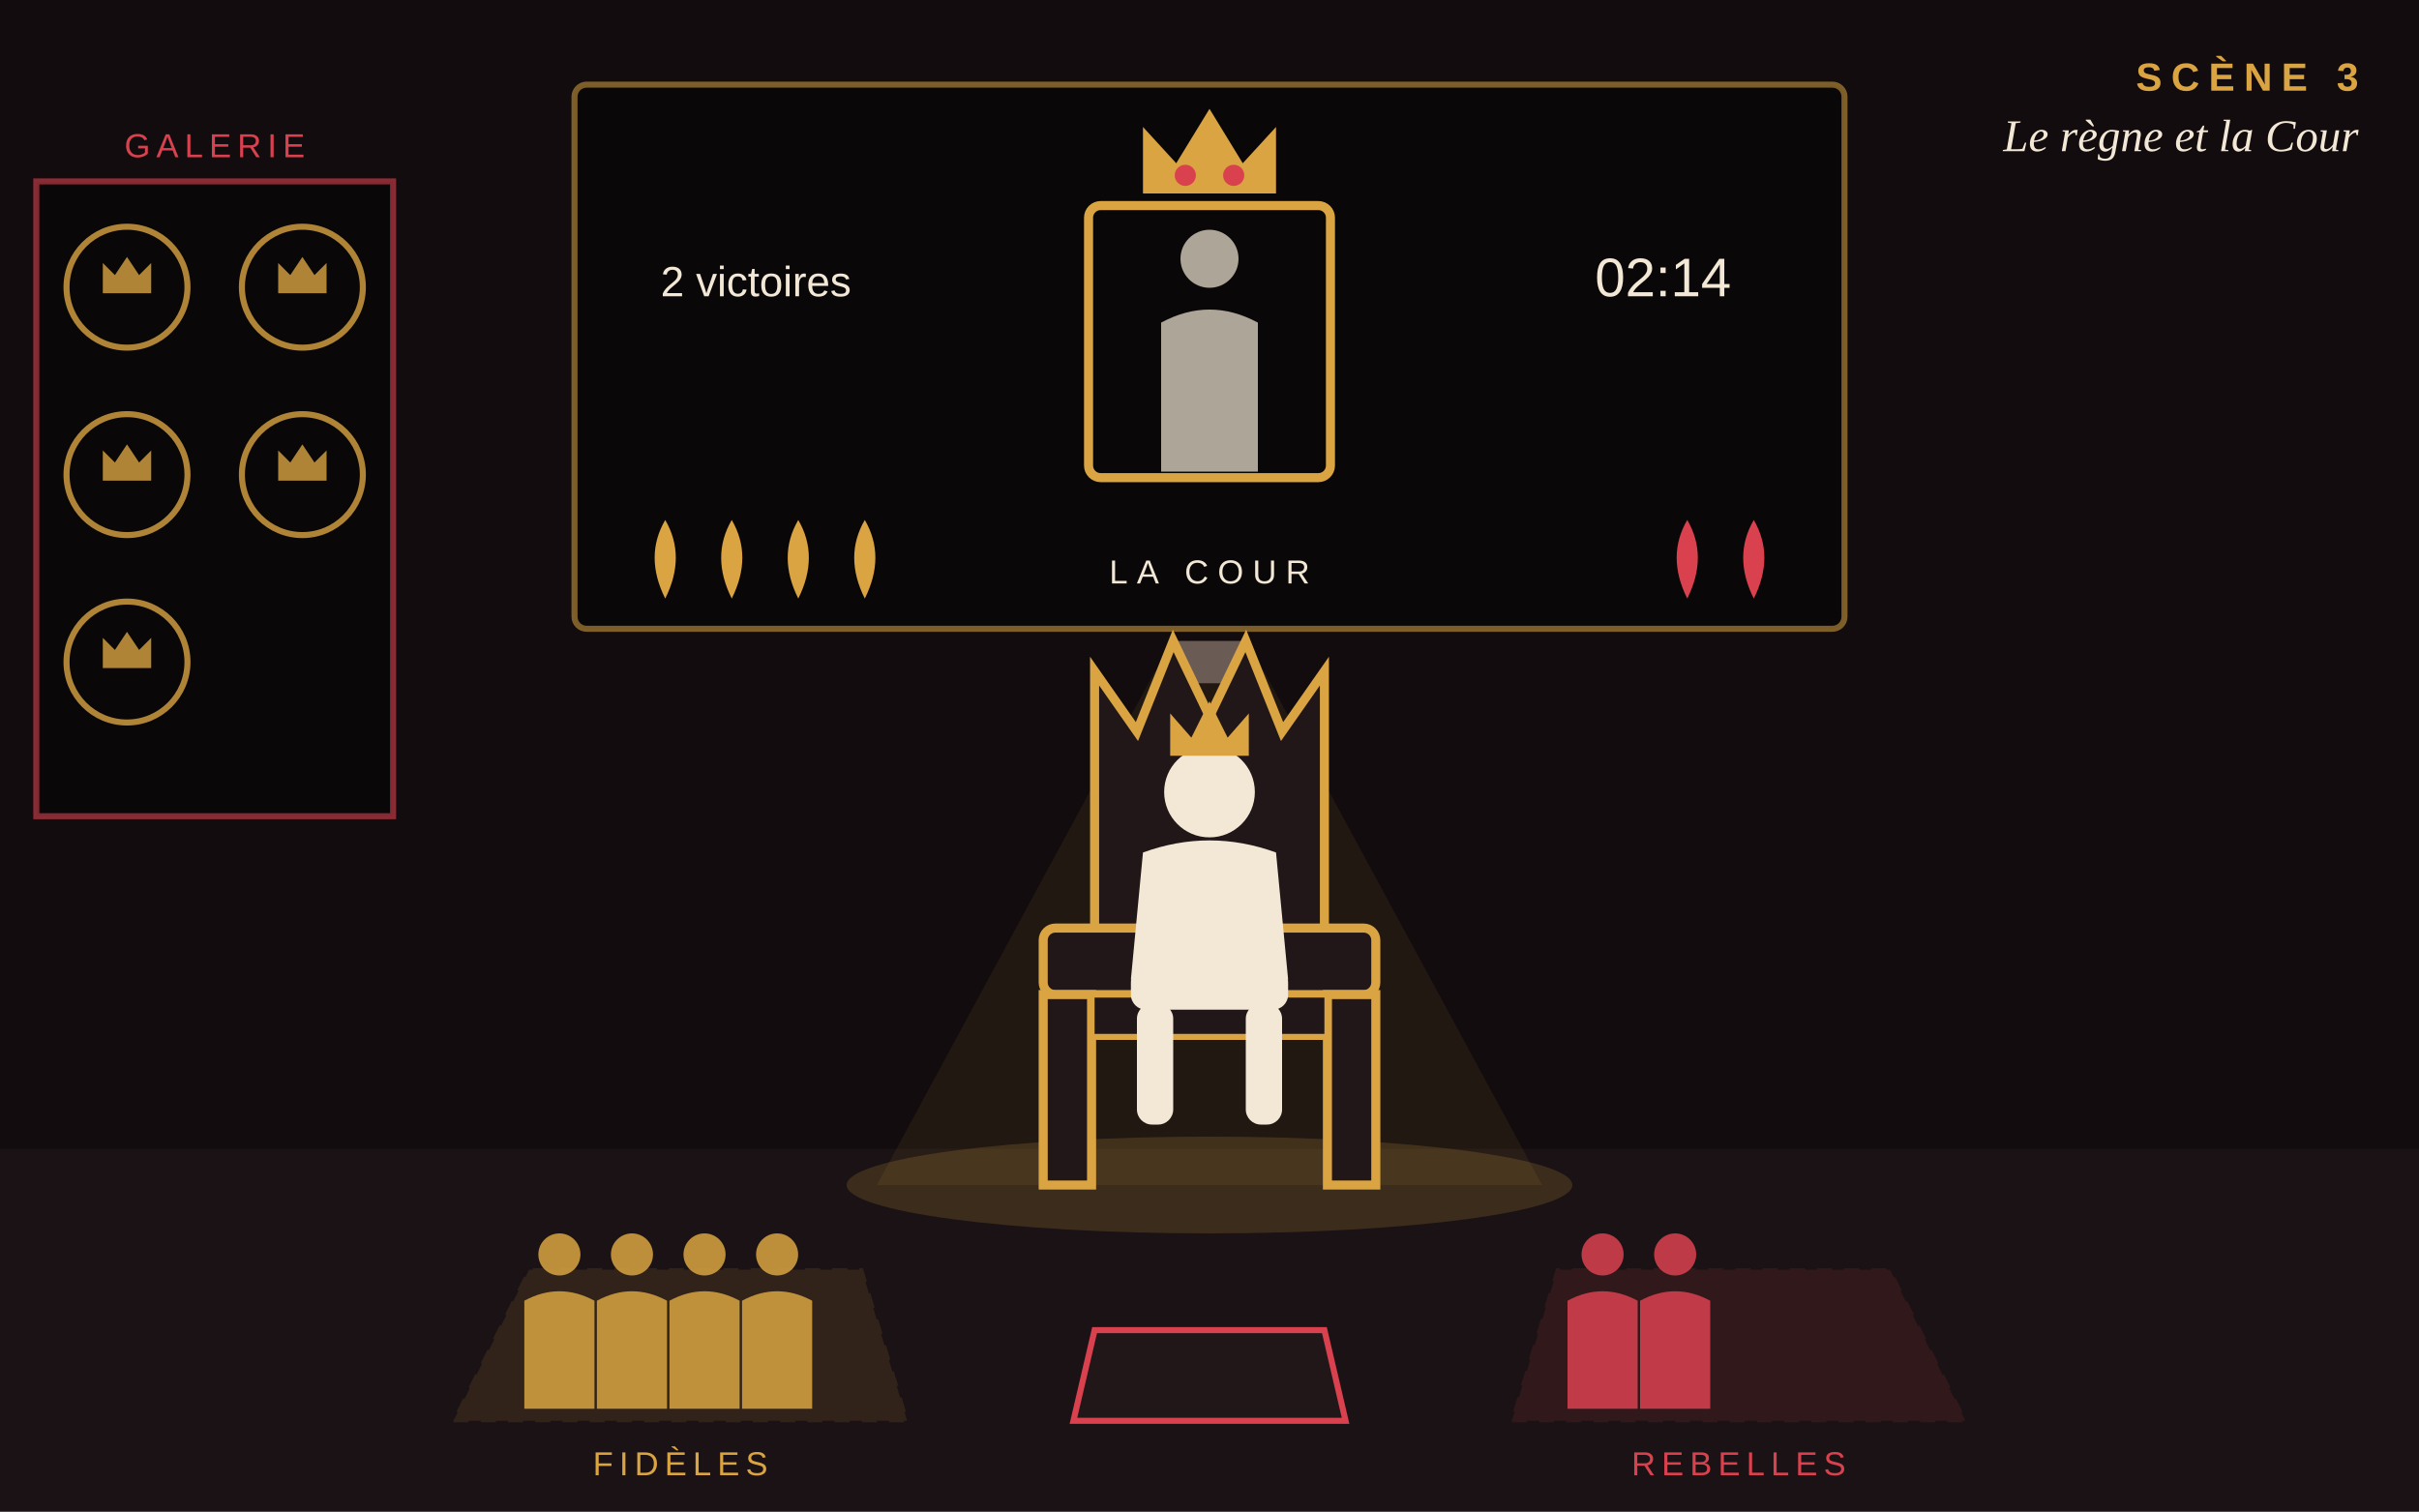
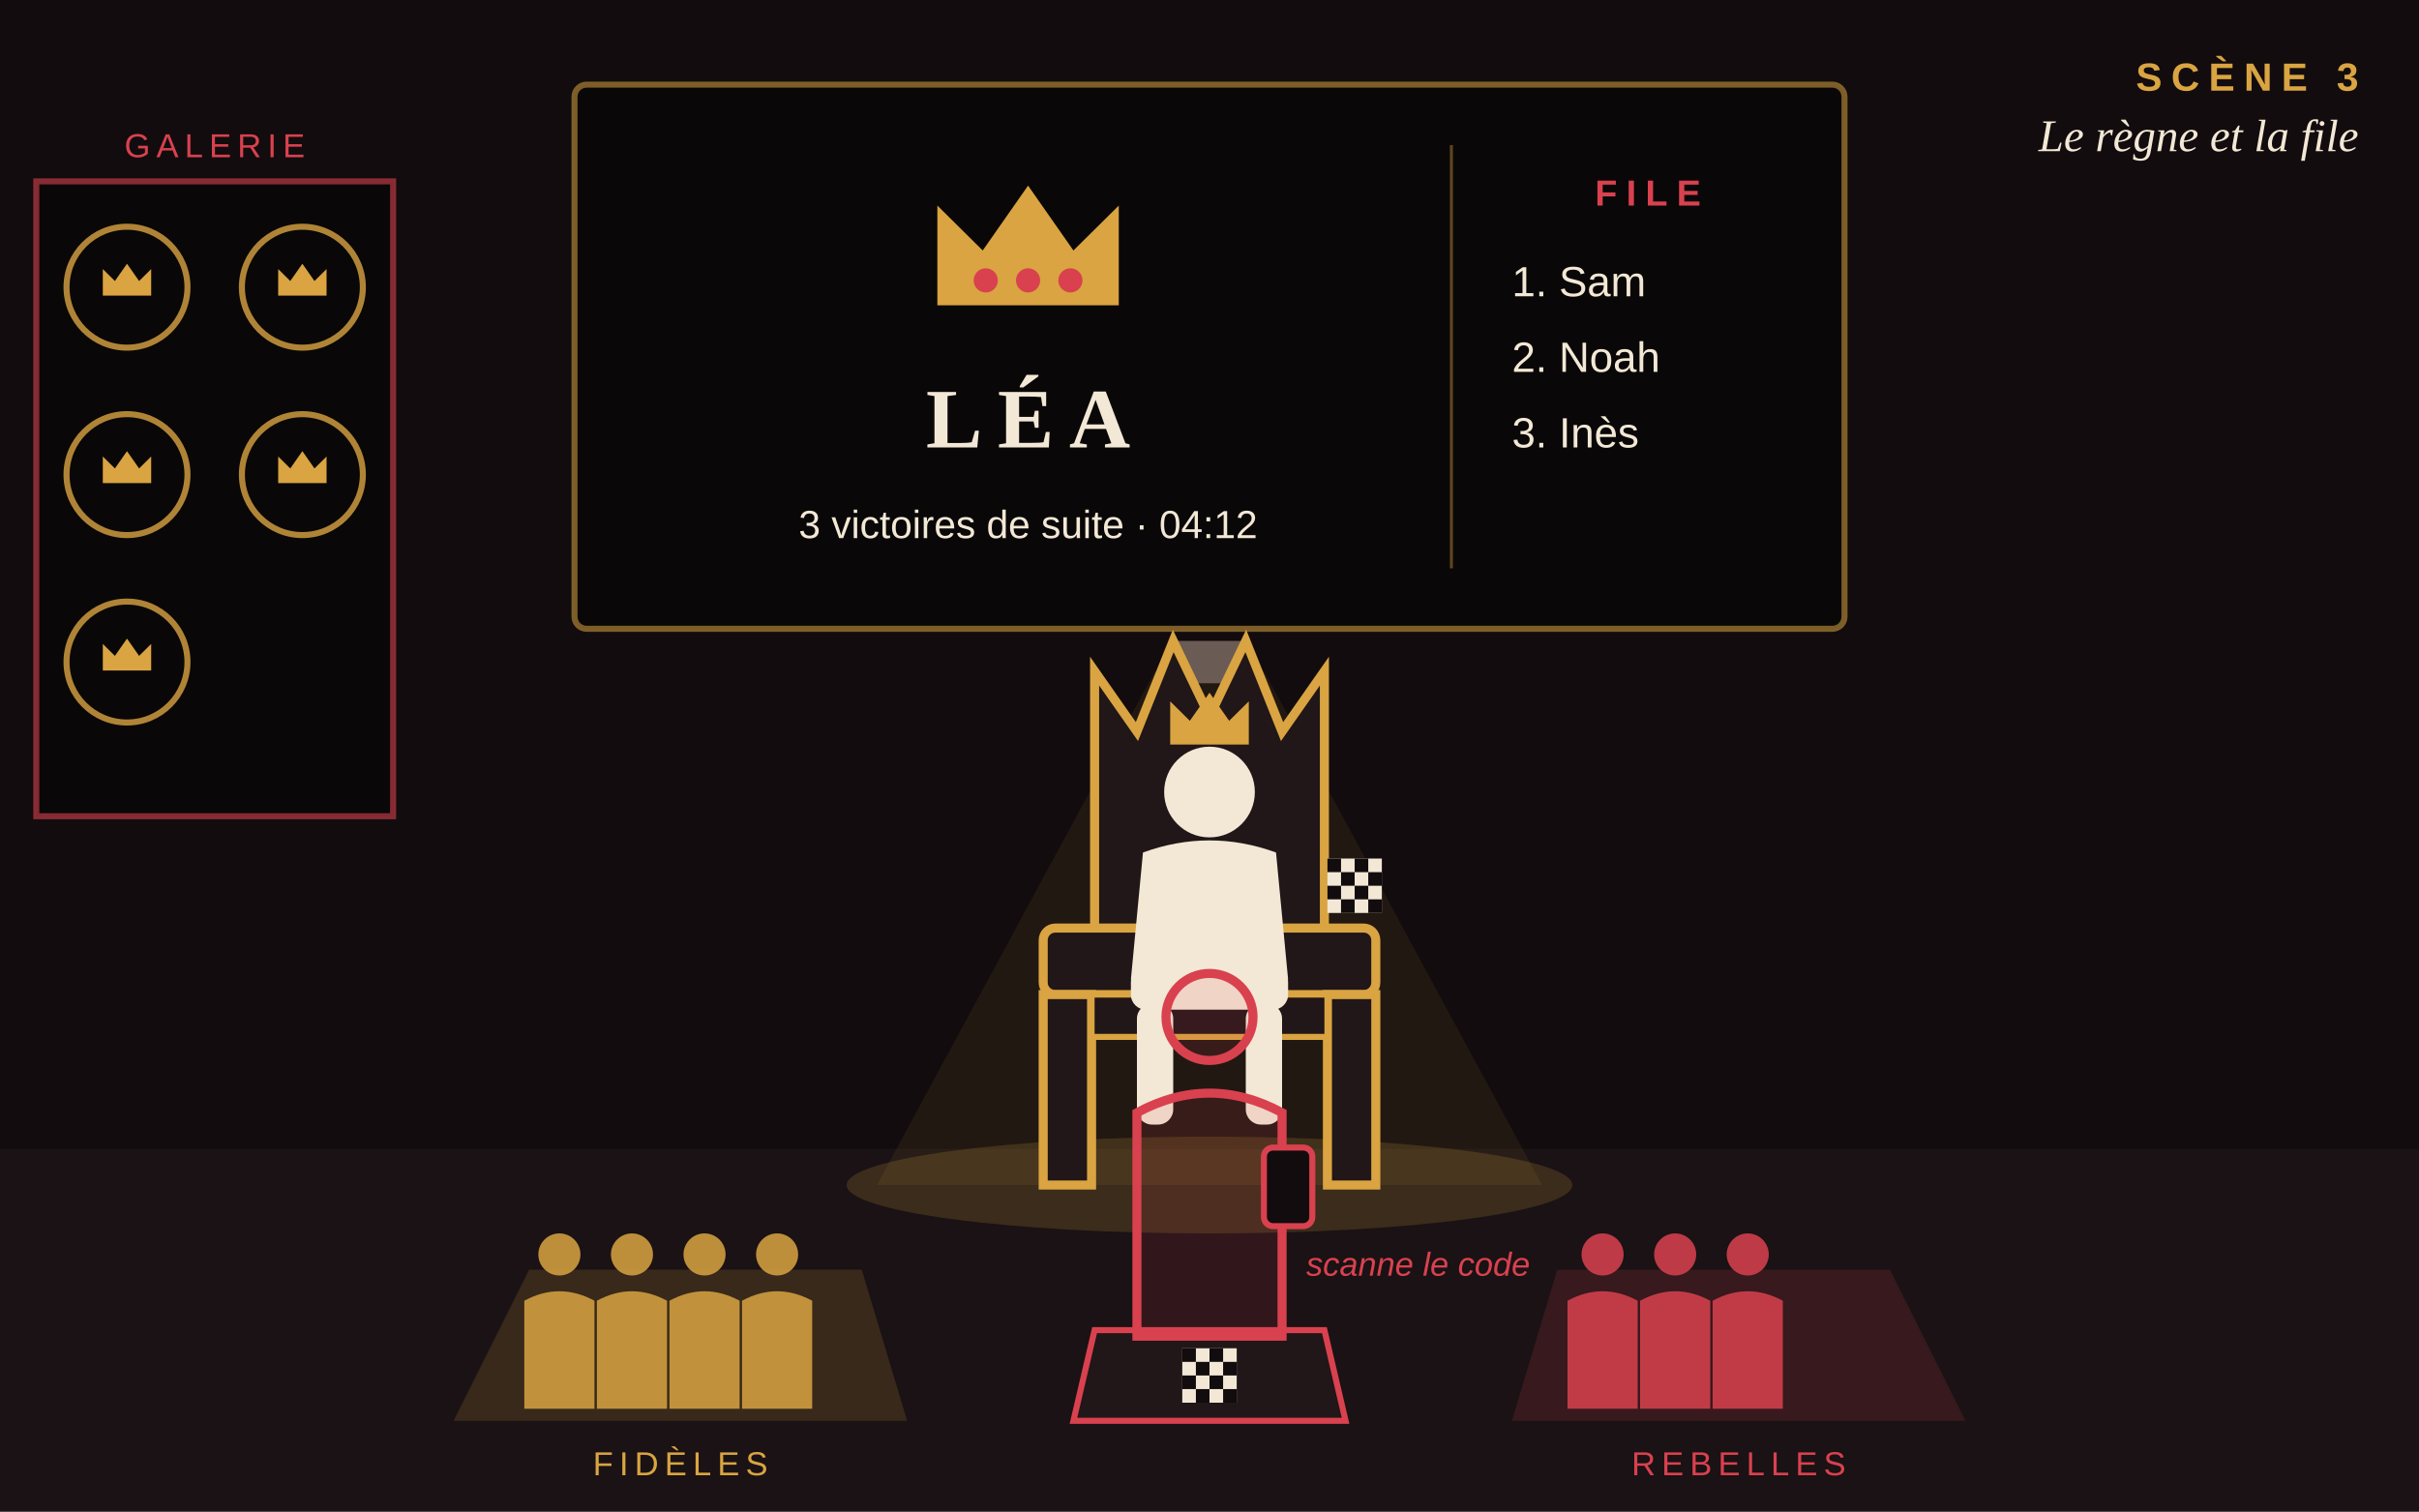
- <svg xmlns="http://www.w3.org/2000/svg" viewBox="0 0 800 500" width="800" height="500" role="img" aria-label="Scène 3 : Le règne et la Cour">
+ <svg xmlns="http://www.w3.org/2000/svg" viewBox="0 0 800 500" width="800" height="500" role="img" aria-label="Scène 3 : Le règne et la file">
  <rect width="800" height="500" fill="#120C0E" />
  <rect x="0" y="380" width="800" height="120" fill="#1A1214" />
  <rect x="12" y="60" width="118" height="210" fill="#0A0708" stroke="#D9414F" stroke-opacity="0.6" stroke-width="2" />
  <text x="71" y="52" font-family="Calibri, Arial, sans-serif" font-size="11" fill="#D9414F" text-anchor="middle" font-weight="normal" font-style="normal" letter-spacing="2" opacity="1">GALERIE</text>
  <circle cx="42" cy="95" r="20" fill="none" stroke="#D9A441" stroke-width="2" opacity="0.8" />
-   <path d="M34,97 L34,87 L38,91 L42,85 L46,91 L50,87 L50,97 Z" fill="#D9A441" opacity="0.8" />
+   <path d="M34.0,97.8 L34.0,89 L38.0,92.96 L42,87.24 L46.0,92.96 L50.0,89 L50.0,97.8 Z" fill="#D9A441" />
  <circle cx="100" cy="95" r="20" fill="none" stroke="#D9A441" stroke-width="2" opacity="0.8" />
-   <path d="M92,97 L92,87 L96,91 L100,85 L104,91 L108,87 L108,97 Z" fill="#D9A441" opacity="0.8" />
+   <path d="M92.0,97.8 L92.0,89 L96.0,92.96 L100,87.24 L104.0,92.96 L108.0,89 L108.0,97.8 Z" fill="#D9A441" />
  <circle cx="42" cy="157" r="20" fill="none" stroke="#D9A441" stroke-width="2" opacity="0.8" />
-   <path d="M34,159 L34,149 L38,153 L42,147 L46,153 L50,149 L50,159 Z" fill="#D9A441" opacity="0.8" />
+   <path d="M34.0,159.8 L34.0,151 L38.0,154.96 L42,149.24 L46.0,154.96 L50.0,151 L50.0,159.8 Z" fill="#D9A441" />
  <circle cx="100" cy="157" r="20" fill="none" stroke="#D9A441" stroke-width="2" opacity="0.8" />
-   <path d="M92,159 L92,149 L96,153 L100,147 L104,153 L108,149 L108,159 Z" fill="#D9A441" opacity="0.8" />
+   <path d="M92.0,159.8 L92.0,151 L96.0,154.96 L100,149.24 L104.0,154.96 L108.0,151 L108.0,159.8 Z" fill="#D9A441" />
  <circle cx="42" cy="219" r="20" fill="none" stroke="#D9A441" stroke-width="2" opacity="0.8" />
-   <path d="M34,221 L34,211 L38,215 L42,209 L46,215 L50,211 L50,221 Z" fill="#D9A441" opacity="0.8" />
+   <path d="M34.0,221.8 L34.0,213 L38.0,216.96 L42,211.24 L46.0,216.96 L50.0,213 L50.0,221.8 Z" fill="#D9A441" />
  <rect x="190" y="28" width="420" height="180" rx="4" fill="#0A0708" stroke="#D9A441" stroke-opacity="0.55" stroke-width="2" />
-   <rect x="360.0" y="68" width="80" height="90" rx="4" fill="none" stroke="#D9A441" stroke-width="3" />
-   <circle cx="400.0" cy="85.6" r="9.6" fill="#F2E8D5" opacity="0.7" />
-   <path d="M384.0,156 L384.0,106.72 Q400.0,98.08 416.0,106.72 L416.0,156 Z" fill="#F2E8D5" opacity="0.7" />
-   <path d="M378.0,64 L378.0,42 L389.0,54 L400.0,36 L411.0,54 L422.0,42 L422.0,64 Z" fill="#D9A441" />
-   <circle cx="392.0" cy="58" r="3.5" fill="#D9414F" />
-   <circle cx="408.0" cy="58" r="3.5" fill="#D9414F" />
-   <text x="250" y="98" font-family="Calibri, Arial, sans-serif" font-size="14" fill="#F2E8D5" text-anchor="middle" font-weight="normal" font-style="normal" letter-spacing="0" opacity="1">2 victoires</text>
-   <text x="550" y="98" font-family="Calibri, Arial, sans-serif" font-size="18" fill="#F2E8D5" text-anchor="middle" font-weight="normal" font-style="normal" letter-spacing="0" opacity="1">02:14</text>
-   <path d="M220,198 q-7,-14 0,-26 q7,12 0,26" fill="#D9A441" />
-   <path d="M242,198 q-7,-14 0,-26 q7,12 0,26" fill="#D9A441" />
-   <path d="M264,198 q-7,-14 0,-26 q7,12 0,26" fill="#D9A441" />
-   <path d="M286,198 q-7,-14 0,-26 q7,12 0,26" fill="#D9A441" />
-   <path d="M580,198 q-7,-14 0,-26 q7,12 0,26" fill="#D9414F" />
-   <path d="M558,198 q-7,-14 0,-26 q7,12 0,26" fill="#D9414F" />
-   <text x="400.0" y="193" font-family="Calibri, Arial, sans-serif" font-size="11" fill="#F2E8D5" text-anchor="middle" font-weight="normal" font-style="normal" letter-spacing="3" opacity="1">LA COUR</text>
+   <path d="M310.0,101.0 L310.0,68 L325.0,82.85 L340,61.4 L355.0,82.85 L370.0,68 L370.0,101.0 Z" fill="#D9A441" />
+   <circle cx="326" cy="92.75" r="4" fill="#D9414F" />
+   <circle cx="340" cy="92.75" r="4" fill="#D9414F" />
+   <circle cx="354" cy="92.75" r="4" fill="#D9414F" />
+   <text x="340" y="148" font-family="Georgia, 'Times New Roman', serif" font-size="28" fill="#F2E8D5" text-anchor="middle" font-weight="bold" font-style="normal" letter-spacing="5" opacity="1">LÉA</text>
+   <text x="340" y="178" font-family="Calibri, Arial, sans-serif" font-size="13" fill="#F2E8D5" text-anchor="middle" font-weight="normal" font-style="normal" letter-spacing="0" opacity="1">3 victoires de suite · 04:12</text>
+   <line x1="480" y1="48" x2="480" y2="188" stroke="#D9A441" stroke-opacity="0.4" />
+   <text x="545" y="68" font-family="Calibri, Arial, sans-serif" font-size="12" fill="#D9414F" text-anchor="middle" font-weight="bold" font-style="normal" letter-spacing="3" opacity="1">FILE</text>
+   <text x="500" y="98" font-family="Calibri, Arial, sans-serif" font-size="14" fill="#F2E8D5" text-anchor="start" font-weight="normal" font-style="normal" letter-spacing="0" opacity="1">1. Sam</text>
+   <text x="500" y="123" font-family="Calibri, Arial, sans-serif" font-size="14" fill="#F2E8D5" text-anchor="start" font-weight="normal" font-style="normal" letter-spacing="0" opacity="1">2. Noah</text>
+   <text x="500" y="148" font-family="Calibri, Arial, sans-serif" font-size="14" fill="#F2E8D5" text-anchor="start" font-weight="normal" font-style="normal" letter-spacing="0" opacity="1">3. Inès</text>
  <polygon points="382,222 418,222 510,392 290,392" fill="#D9A441" opacity="0.08" />
  <ellipse cx="400" cy="392" rx="120" ry="16" fill="#D9A441" opacity="0.176" />
  <rect x="386" y="212" width="28" height="14" rx="3" fill="#6B5B55" />
-   <path d="M362.0,312.0 L362.0,222.0 L376.0,242.0 L388.0,212.0 L400,237.0 L412.0,212.0 L424.0,242.0 L438.0,222.0 L438.0,312.0 Z" fill="#211618" stroke="#D9A441" stroke-width="3" />
-   <rect x="345.0" y="307.0" width="110.0" height="22.0" rx="4" fill="#211618" stroke="#D9A441" stroke-width="3" />
-   <rect x="345.0" y="329.0" width="16.0" height="63.0" fill="#211618" stroke="#D9A441" stroke-width="3" />
-   <rect x="439.0" y="329.0" width="16.0" height="63.0" fill="#211618" stroke="#D9A441" stroke-width="3" />
-   <rect x="361.0" y="329.0" width="78.0" height="14.0" fill="#211618" stroke="#D9A441" stroke-width="2" />
-   <circle cx="442.0" cy="318.0" r="0" fill="#D9414F" />
-   <circle cx="442.0" cy="318.0" r="0" fill="#D9A441" />
-   <circle cx="442.0" cy="318.0" r="0" fill="#F2E8D5" />
-   <circle cx="400" cy="262" r="15" fill="#F2E8D5" opacity="1" />
-   <path d="M378,282 Q400,274 422,282 L426,324 L374,324 Z" fill="#F2E8D5" opacity="1" />
-   <rect x="374" y="320" width="52" height="14" rx="5" fill="#F2E8D5" opacity="1" />
-   <rect x="376" y="332" width="12" height="40" rx="5" fill="#F2E8D5" opacity="1" />
-   <rect x="412" y="332" width="12" height="40" rx="5" fill="#F2E8D5" opacity="1" />
-   <path d="M387,250 L387,236 L394,244 L400,232 L406,244 L413,236 L413,250 Z" fill="#D9A441" />
-   <path d="M150,470 L300,470 L285,420 L175,420 Z" fill="#D9A441" opacity="0.12" stroke="#D9A441" stroke-dasharray="5 4" />
-   <path d="M500,470 L650,470 L625,420 L515,420 Z" fill="#D9414F" opacity="0.12" stroke="#D9414F" stroke-dasharray="5 4" />
+   <path d="M362,312 L362,222 L376,242 L388,212 L400,237 L412,212 L424,242 L438,222 L438,312 Z" fill="#211618" stroke="#D9A441" stroke-width="3" />
+   <rect x="345" y="307" width="110" height="22" rx="4" fill="#211618" stroke="#D9A441" stroke-width="3" />
+   <rect x="345" y="329" width="16" height="63" fill="#211618" stroke="#D9A441" stroke-width="3" />
+   <rect x="439" y="329" width="16" height="63" fill="#211618" stroke="#D9A441" stroke-width="3" />
+   <rect x="361" y="329" width="78" height="14" fill="#211618" stroke="#D9A441" stroke-width="2" />
+   <rect x="439" y="284" width="18" height="18" fill="#F2E8D5" />
+   <rect x="439.0" y="284.0" width="4.5" height="4.5" fill="#120C0E" />
+   <rect x="448.0" y="284.0" width="4.5" height="4.5" fill="#120C0E" />
+   <rect x="443.5" y="288.5" width="4.5" height="4.5" fill="#120C0E" />
+   <rect x="452.5" y="288.5" width="4.5" height="4.5" fill="#120C0E" />
+   <rect x="439.0" y="293.0" width="4.5" height="4.5" fill="#120C0E" />
+   <rect x="448.0" y="293.0" width="4.5" height="4.5" fill="#120C0E" />
+   <rect x="443.5" y="297.5" width="4.5" height="4.5" fill="#120C0E" />
+   <rect x="452.5" y="297.5" width="4.5" height="4.5" fill="#120C0E" />
+   <path d="M150,470 L300,470 L285,420 L175,420 Z" fill="#D9A441" opacity="0.16" />
+   <path d="M500,470 L650,470 L625,420 L515,420 Z" fill="#D9414F" opacity="0.16" />
  <text x="225" y="488" font-family="Calibri, Arial, sans-serif" font-size="11" fill="#D9A441" text-anchor="middle" font-weight="normal" font-style="normal" letter-spacing="2" opacity="1">FIDÈLES</text>
  <text x="575" y="488" font-family="Calibri, Arial, sans-serif" font-size="11" fill="#D9414F" text-anchor="middle" font-weight="normal" font-style="normal" letter-spacing="2" opacity="1">REBELLES</text>
  <circle cx="185" cy="414.96" r="6.96" fill="#D9A441" opacity="0.85" />
  <path d="M173.4,466 L173.4,430.272 Q185,424.008 196.6,430.272 L196.6,466 Z" fill="#D9A441" opacity="0.85" />
  <circle cx="209" cy="414.96" r="6.96" fill="#D9A441" opacity="0.85" />
  <path d="M197.4,466 L197.4,430.272 Q209,424.008 220.6,430.272 L220.6,466 Z" fill="#D9A441" opacity="0.85" />
  <circle cx="233" cy="414.96" r="6.96" fill="#D9A441" opacity="0.85" />
  <path d="M221.4,466 L221.4,430.272 Q233,424.008 244.6,430.272 L244.6,466 Z" fill="#D9A441" opacity="0.85" />
  <circle cx="257" cy="414.96" r="6.96" fill="#D9A441" opacity="0.85" />
  <path d="M245.4,466 L245.4,430.272 Q257,424.008 268.6,430.272 L268.6,466 Z" fill="#D9A441" opacity="0.85" />
  <circle cx="530" cy="414.96" r="6.96" fill="#D9414F" opacity="0.85" />
  <path d="M518.4,466 L518.4,430.272 Q530,424.008 541.6,430.272 L541.6,466 Z" fill="#D9414F" opacity="0.85" />
  <circle cx="554" cy="414.96" r="6.96" fill="#D9414F" opacity="0.85" />
  <path d="M542.4,466 L542.4,430.272 Q554,424.008 565.6,430.272 L565.6,466 Z" fill="#D9414F" opacity="0.85" />
+   <circle cx="578" cy="414.96" r="6.96" fill="#D9414F" opacity="0.85" />
+   <path d="M566.4,466 L566.4,430.272 Q578,424.008 589.6,430.272 L589.6,466 Z" fill="#D9414F" opacity="0.85" />
  <path d="M355,470 L445,470 L438,440 L362,440 Z" fill="#211618" stroke="#D9414F" stroke-width="2" />
-   <rect x="0" y="500" width="0" height="0" />
+   <rect x="391" y="446" width="18" height="18" fill="#F2E8D5" />
+   <rect x="391.0" y="446.0" width="4.5" height="4.5" fill="#120C0E" />
+   <rect x="400.0" y="446.0" width="4.5" height="4.5" fill="#120C0E" />
+   <rect x="395.5" y="450.5" width="4.5" height="4.5" fill="#120C0E" />
+   <rect x="404.5" y="450.5" width="4.5" height="4.5" fill="#120C0E" />
+   <rect x="391.0" y="455.0" width="4.5" height="4.5" fill="#120C0E" />
+   <rect x="400.0" y="455.0" width="4.5" height="4.5" fill="#120C0E" />
+   <rect x="395.5" y="459.5" width="4.5" height="4.5" fill="#120C0E" />
+   <rect x="404.5" y="459.5" width="4.5" height="4.5" fill="#120C0E" />
+   <circle cx="400" cy="262" r="15" fill="#F2E8D5" opacity="1" />
+   <path d="M378,282 Q400,274 422,282 L426,324 L374,324 Z" fill="#F2E8D5" opacity="1" />
+   <rect x="374" y="320" width="52" height="14" rx="5" fill="#F2E8D5" opacity="1" />
+   <rect x="376" y="332" width="12" height="40" rx="5" fill="#F2E8D5" opacity="1" />
+   <rect x="412" y="332" width="12" height="40" rx="5" fill="#F2E8D5" opacity="1" />
+   <path d="M387.0,246.3 L387.0,232 L393.5,238.435 L400,229.14 L406.5,238.435 L413.0,232 L413.0,246.3 Z" fill="#D9A441" />
+   <g fill="#D9414F" fill-opacity="0.12" stroke="#D9414F" stroke-width="3">
+     <circle cx="400" cy="336.4" r="14.4" />
+     <path d="M376.0,442 L376.0,368.08 Q400,355.12 424.0,368.08 L424.0,442 Z" />
+   </g>
+   <text x="432.0" y="422" font-family="Calibri, Arial, sans-serif" font-size="11" fill="#D9414F" text-anchor="start" font-weight="normal" font-style="italic" letter-spacing="0" opacity="1">scanne le code</text>
+   <rect x="418.0" y="379.6" width="16" height="26" rx="3" fill="#120C0E" stroke="#D9414F" stroke-width="2" />
  <text x="780" y="30" font-family="Calibri, Arial, sans-serif" font-size="13" fill="#D9A441" text-anchor="end" font-weight="bold" font-style="normal" letter-spacing="3" opacity="1">SCÈNE 3</text>
-   <text x="780" y="50" font-family="Georgia, 'Times New Roman', serif" font-size="15" fill="#F2E8D5" text-anchor="end" font-weight="normal" font-style="italic" letter-spacing="0" opacity="1">Le règne et la Cour</text>
+   <text x="780" y="50" font-family="Georgia, 'Times New Roman', serif" font-size="15" fill="#F2E8D5" text-anchor="end" font-weight="normal" font-style="italic" letter-spacing="0" opacity="1">Le règne et la file</text>
</svg>
